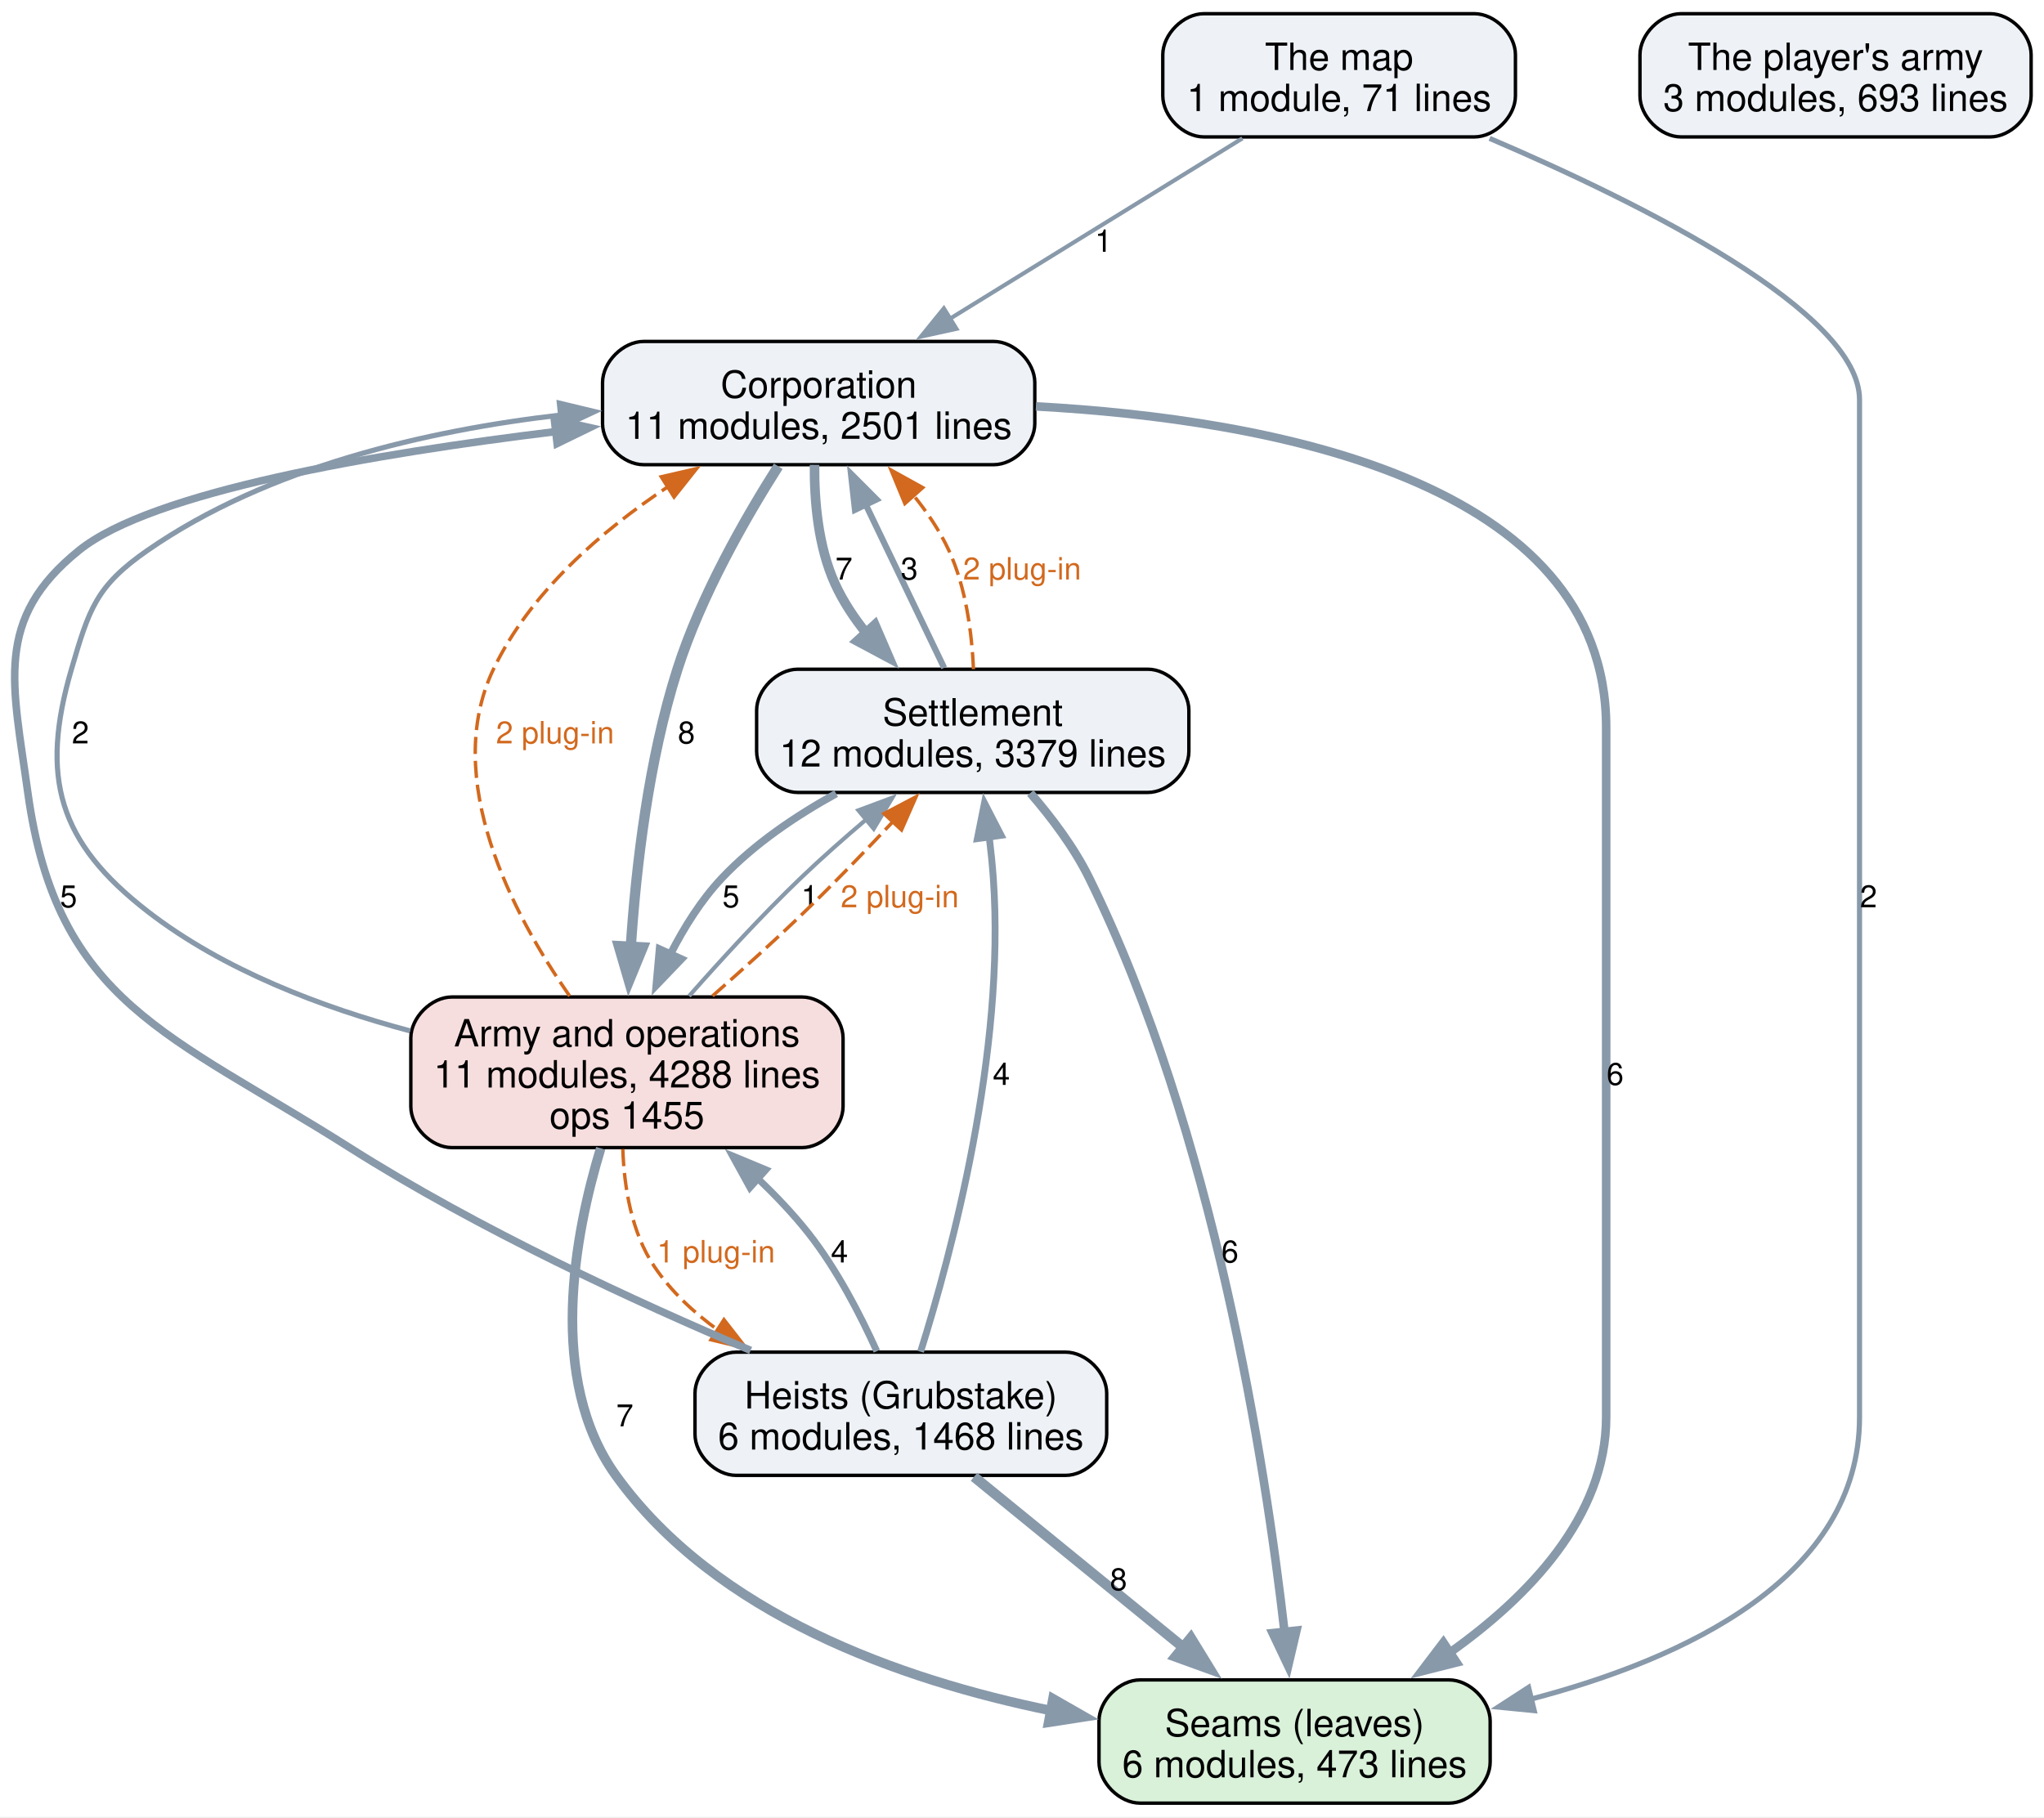
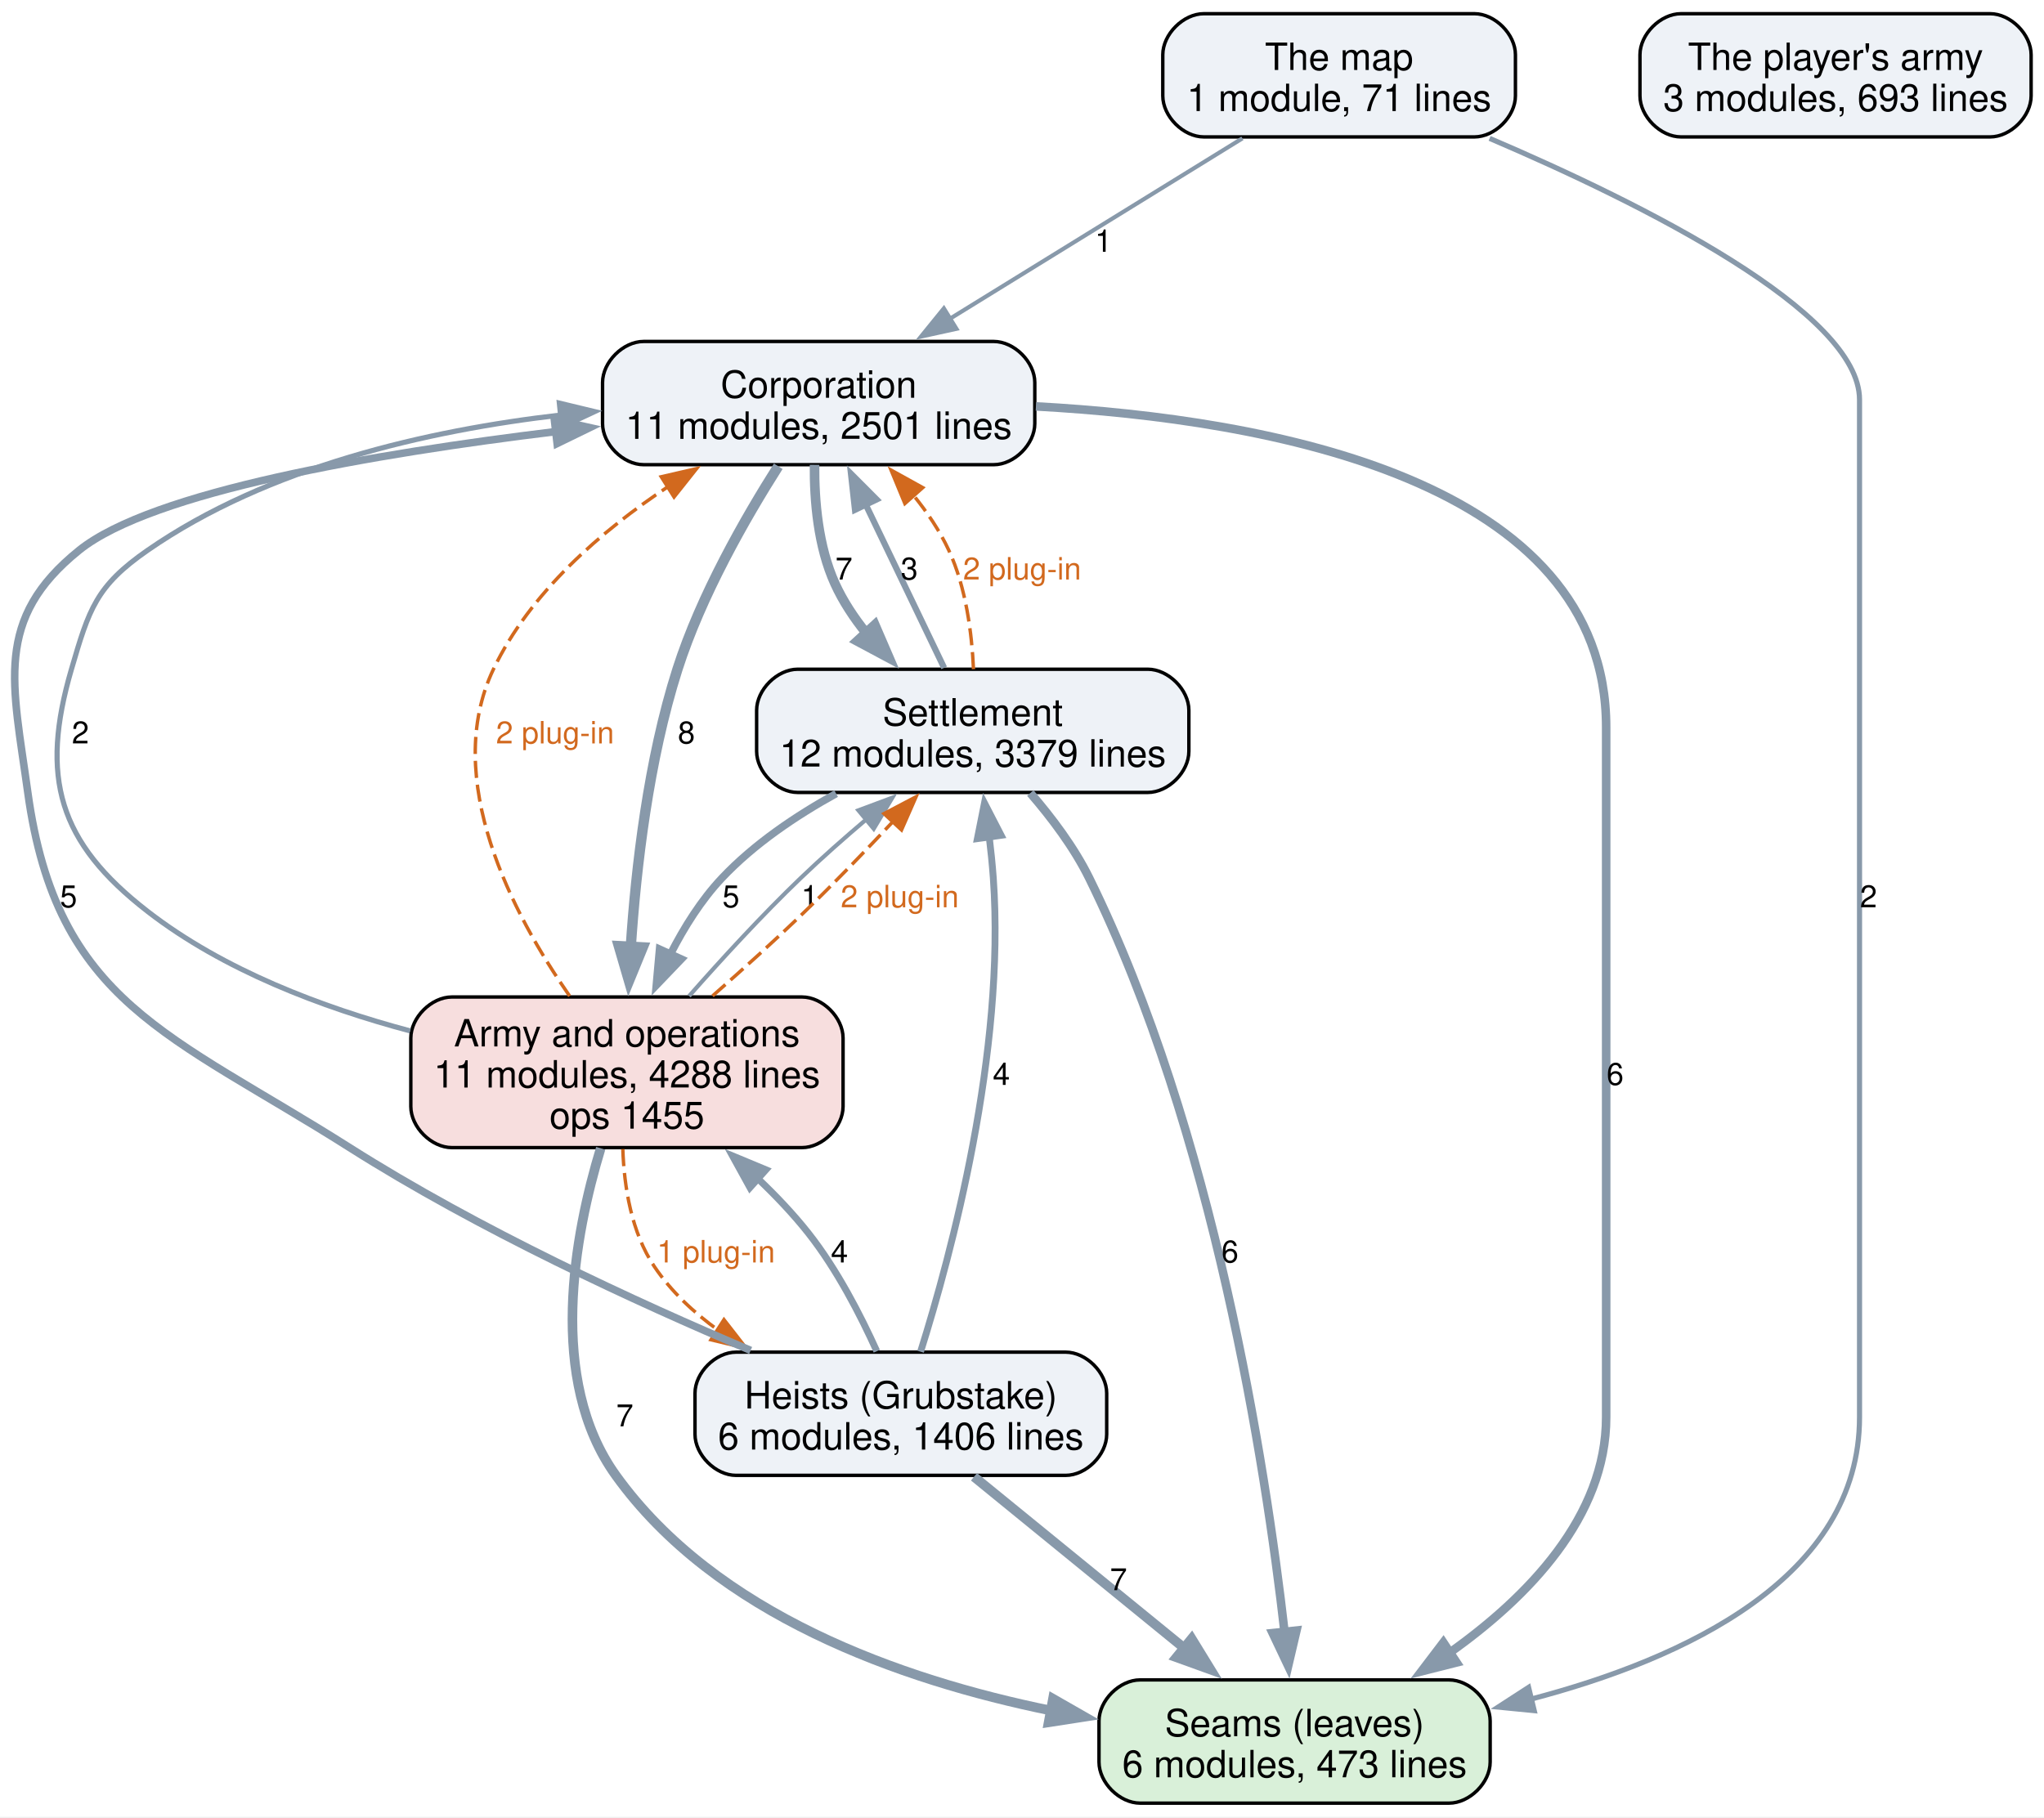
<svg xmlns="http://www.w3.org/2000/svg" width="597pt" height="531pt" viewBox="0.00 0.00 597.00 531.00">
  <g id="graph0" class="graph" transform="scale(1 1) rotate(0) translate(4 526.75)">
    <polygon fill="white" stroke="none" points="-4,4 -4,-526.75 593.24,-526.75 593.24,4 -4,4" />
    <g id="node1" class="node">
      <path fill="#d9f0d9" stroke="black" d="M419.24,-36C419.24,-36 328.99,-36 328.99,-36 322.99,-36 316.99,-30 316.99,-24 316.99,-24 316.99,-12 316.99,-12 316.99,-6 322.99,0 328.99,0 328.99,0 419.24,0 419.24,0 425.24,0 431.24,-6 431.24,-12 431.24,-12 431.24,-24 431.24,-24 431.24,-30 425.24,-36 419.24,-36" />
      <text xml:space="preserve" text-anchor="middle" x="374.12" y="-19.55" font-family="Helvetica,sans-Serif" font-size="11.00">Seams (leaves)</text>
      <text xml:space="preserve" text-anchor="middle" x="374.12" y="-7.55" font-family="Helvetica,sans-Serif" font-size="11.00">6 modules, 473 lines</text>
    </g>
    <g id="node2" class="node">
      <path fill="#eef2f7" stroke="black" d="M286.24,-427C286.24,-427 183.99,-427 183.99,-427 177.99,-427 171.99,-421 171.99,-415 171.99,-415 171.99,-403 171.99,-403 171.99,-397 177.99,-391 183.99,-391 183.99,-391 286.24,-391 286.24,-391 292.24,-391 298.24,-397 298.24,-403 298.24,-403 298.24,-415 298.24,-415 298.24,-421 292.24,-427 286.24,-427" />
      <text xml:space="preserve" text-anchor="middle" x="235.12" y="-410.55" font-family="Helvetica,sans-Serif" font-size="11.00">Corporation</text>
      <text xml:space="preserve" text-anchor="middle" x="235.12" y="-398.55" font-family="Helvetica,sans-Serif" font-size="11.00">11 modules, 2501 lines</text>
    </g>
    <g id="edge5" class="edge">
      <path fill="none" stroke="#8899aa" stroke-width="2.5" d="M298.57,-408.03C366.65,-404.32 465.12,-386.48 465.12,-314.25 465.12,-314.25 465.12,-314.25 465.12,-112.75 465.12,-83.64 442.25,-60.16 419.45,-43.98" />
      <polygon fill="#8899aa" stroke="#8899aa" stroke-width="2.5" points="421.43,-41.09 411.16,-38.5 417.57,-46.93 421.43,-41.09" />
      <text xml:space="preserve" text-anchor="middle" x="467.74" y="-209.82" font-family="Helvetica,sans-Serif" font-size="9.00">6</text>
    </g>
    <g id="node3" class="node">
      <path fill="#eef2f7" stroke="black" d="M331.24,-331.25C331.24,-331.25 228.99,-331.25 228.99,-331.25 222.99,-331.25 216.99,-325.25 216.99,-319.25 216.99,-319.25 216.99,-307.25 216.99,-307.25 216.99,-301.25 222.99,-295.25 228.99,-295.25 228.99,-295.25 331.24,-295.25 331.24,-295.25 337.24,-295.25 343.24,-301.25 343.24,-307.25 343.24,-307.25 343.24,-319.25 343.24,-319.25 343.24,-325.25 337.24,-331.25 331.24,-331.25" />
      <text xml:space="preserve" text-anchor="middle" x="280.12" y="-314.8" font-family="Helvetica,sans-Serif" font-size="11.00">Settlement</text>
      <text xml:space="preserve" text-anchor="middle" x="280.12" y="-302.8" font-family="Helvetica,sans-Serif" font-size="11.00">12 modules, 3379 lines</text>
    </g>
    <g id="edge6" class="edge">
      <path fill="none" stroke="#8899aa" stroke-width="2.8" d="M233.9,-390.96C233.82,-380.51 234.93,-367.09 239.87,-356.25 242.2,-351.12 245.43,-346.24 249.06,-341.73" />
      <polygon fill="#8899aa" stroke="#8899aa" stroke-width="2.8" points="251.51,-344.23 255.71,-334.5 246.37,-339.49 251.51,-344.23" />
      <text xml:space="preserve" text-anchor="middle" x="242.49" y="-357.45" font-family="Helvetica,sans-Serif" font-size="9.00">7</text>
    </g>
    <g id="node4" class="node">
      <path fill="#f7dede" stroke="black" d="M230.24,-235.5C230.24,-235.5 127.99,-235.5 127.99,-235.5 121.99,-235.5 115.99,-229.5 115.99,-223.5 115.99,-223.5 115.99,-203.5 115.99,-203.5 115.99,-197.5 121.99,-191.5 127.99,-191.5 127.99,-191.5 230.24,-191.5 230.24,-191.5 236.24,-191.5 242.24,-197.5 242.24,-203.5 242.24,-203.5 242.24,-223.5 242.24,-223.5 242.24,-229.5 236.24,-235.5 230.24,-235.5" />
      <text xml:space="preserve" text-anchor="middle" x="179.12" y="-221.05" font-family="Helvetica,sans-Serif" font-size="11.00">Army and operations</text>
      <text xml:space="preserve" text-anchor="middle" x="179.12" y="-209.05" font-family="Helvetica,sans-Serif" font-size="11.00">11 modules, 4288 lines</text>
      <text xml:space="preserve" text-anchor="middle" x="179.12" y="-197.05" font-family="Helvetica,sans-Serif" font-size="11.00">ops 1455</text>
    </g>
    <g id="edge4" class="edge">
      <path fill="none" stroke="#8899aa" stroke-width="3" d="M223.31,-390.54C213.75,-375.5 200.78,-352.86 193.87,-331.25 185.4,-304.75 181.76,-273.41 180.22,-249.87" />
      <polygon fill="#8899aa" stroke="#8899aa" stroke-width="3" points="183.73,-250 179.71,-240.2 176.74,-250.37 183.73,-250" />
      <text xml:space="preserve" text-anchor="middle" x="196.49" y="-309.57" font-family="Helvetica,sans-Serif" font-size="9.00">8</text>
    </g>
    <g id="edge13" class="edge">
      <path fill="none" stroke="#8899aa" stroke-width="2.5" d="M296.93,-295.08C303.14,-287.91 309.73,-279.17 314.12,-270.25 350.56,-196.23 365.61,-98.84 371.19,-49.9" />
      <polygon fill="#8899aa" stroke="#8899aa" stroke-width="2.5" points="374.66,-50.42 372.24,-40.11 367.7,-49.68 374.66,-50.42" />
      <text xml:space="preserve" text-anchor="middle" x="355.24" y="-157.95" font-family="Helvetica,sans-Serif" font-size="9.00">6</text>
    </g>
    <g id="edge12" class="edge">
      <path fill="none" stroke="#8899aa" stroke-width="1.8" d="M271.76,-331.65C265.31,-345.11 256.23,-364.01 248.73,-379.63" />
      <polygon fill="#8899aa" stroke="#8899aa" stroke-width="1.8" points="245.72,-377.82 244.55,-388.35 252.03,-380.85 245.72,-377.82" />
      <text xml:space="preserve" text-anchor="middle" x="261.59" y="-357.45" font-family="Helvetica,sans-Serif" font-size="9.00">3</text>
    </g>
    <g id="edge19" class="edge">
      <path fill="none" stroke="#d2691e" stroke-dasharray="5,2" d="M280.33,-331.27C279.86,-341.73 278.16,-355.15 273.12,-366 270.48,-371.69 266.79,-377.14 262.75,-382.13" />
      <polygon fill="#d2691e" stroke="#d2691e" points="260.29,-379.64 256.25,-389.43 265.51,-384.3 260.29,-379.64" />
      <text xml:space="preserve" text-anchor="middle" x="294.53" y="-357.45" font-family="Helvetica,sans-Serif" font-size="9.00" fill="#d2691e">2 plug-in</text>
    </g>
    <g id="edge11" class="edge">
      <path fill="none" stroke="#8899aa" stroke-width="2.2" d="M240.22,-294.92C228.44,-288.42 216.22,-280.17 206.87,-270.25 200.83,-263.85 195.83,-255.88 191.81,-248" />
      <polygon fill="#8899aa" stroke="#8899aa" stroke-width="2.2" points="195.02,-246.58 187.69,-238.93 188.64,-249.48 195.02,-246.58" />
      <text xml:space="preserve" text-anchor="middle" x="209.49" y="-261.7" font-family="Helvetica,sans-Serif" font-size="9.00">5</text>
    </g>
    <g id="edge2" class="edge">
      <path fill="none" stroke="#8899aa" stroke-width="2.8" d="M171.45,-191.3C163.78,-166.04 155.75,-123.74 175.87,-95.75 205.02,-55.19 258.77,-36.06 302.95,-27.04" />
      <polygon fill="#8899aa" stroke="#8899aa" stroke-width="2.8" points="303.55,-30.49 312.75,-25.23 302.28,-23.61 303.55,-30.49" />
      <text xml:space="preserve" text-anchor="middle" x="178.49" y="-110.08" font-family="Helvetica,sans-Serif" font-size="9.00">7</text>
    </g>
    <g id="edge1" class="edge">
      <path fill="none" stroke="#8899aa" stroke-width="1.5" d="M115.8,-225.59C90.07,-232.44 61.26,-243.34 39.12,-260.5 13.06,-280.69 7.61,-299.61 16.87,-331.25 22.02,-348.85 24.05,-355.55 39.12,-366 74.29,-390.38 120.9,-401.03 159.85,-405.52" />
      <polygon fill="#8899aa" stroke="#8899aa" stroke-width="1.5" points="159.37,-408.99 169.67,-406.51 160.08,-402.02 159.37,-408.99" />
      <text xml:space="preserve" text-anchor="middle" x="19.49" y="-309.57" font-family="Helvetica,sans-Serif" font-size="9.00">2</text>
    </g>
    <g id="edge16" class="edge">
      <path fill="none" stroke="#d2691e" stroke-dasharray="5,2" d="M162.38,-235.77C145.76,-259.65 124.83,-299.24 140.12,-331.25 150.83,-353.67 171.64,-371.65 191.07,-384.55" />
      <polygon fill="#d2691e" stroke="#d2691e" points="189.13,-387.47 199.46,-389.85 192.87,-381.55 189.13,-387.47" />
      <text xml:space="preserve" text-anchor="middle" x="158.12" y="-309.57" font-family="Helvetica,sans-Serif" font-size="9.00" fill="#d2691e">2 plug-in</text>
    </g>
    <g id="edge3" class="edge">
      <path fill="none" stroke="#8899aa" stroke-width="1.2" d="M197.27,-235.78C206.67,-246.45 218.53,-259.38 229.87,-270.25 235.96,-276.09 242.75,-282.08 249.31,-287.63" />
      <polygon fill="#8899aa" stroke="#8899aa" stroke-width="1.2" points="246.72,-290.03 256.64,-293.73 251.19,-284.64 246.72,-290.03" />
      <text xml:space="preserve" text-anchor="middle" x="232.49" y="-261.7" font-family="Helvetica,sans-Serif" font-size="9.00">1</text>
    </g>
    <g id="edge18" class="edge">
      <path fill="none" stroke="#d2691e" stroke-dasharray="5,2" d="M204.12,-235.82C212.82,-243.45 222.54,-252.21 231.12,-260.5 239.79,-268.88 248.97,-278.39 257,-286.94" />
      <polygon fill="#d2691e" stroke="#d2691e" points="254.19,-289.06 263.57,-294 259.31,-284.29 254.19,-289.06" />
      <text xml:space="preserve" text-anchor="middle" x="258.8" y="-261.7" font-family="Helvetica,sans-Serif" font-size="9.00" fill="#d2691e">2 plug-in</text>
    </g>
    <g id="node5" class="node">
      <path fill="#eef2f7" stroke="black" d="M307.24,-131.75C307.24,-131.75 210.99,-131.75 210.99,-131.75 204.99,-131.75 198.99,-125.75 198.99,-119.75 198.99,-119.75 198.99,-107.75 198.99,-107.75 198.99,-101.75 204.99,-95.75 210.99,-95.75 210.99,-95.75 307.24,-95.75 307.24,-95.75 313.24,-95.75 319.24,-101.75 319.24,-107.75 319.24,-107.75 319.24,-119.75 319.24,-119.75 319.24,-125.75 313.24,-131.75 307.24,-131.75" />
      <text xml:space="preserve" text-anchor="middle" x="259.12" y="-115.3" font-family="Helvetica,sans-Serif" font-size="11.00">Heists (Grubstake)</text>
-       <text xml:space="preserve" text-anchor="middle" x="259.12" y="-103.3" font-family="Helvetica,sans-Serif" font-size="11.00">6 modules, 1468 lines</text>
+       <text xml:space="preserve" text-anchor="middle" x="259.12" y="-103.3" font-family="Helvetica,sans-Serif" font-size="11.00">6 modules, 1406 lines</text>
    </g>
    <g id="edge17" class="edge">
      <path fill="none" stroke="#d2691e" stroke-dasharray="5,2" d="M177.91,-191.07C178.29,-179.99 180.4,-166.73 187.12,-156.75 192.01,-149.49 198.6,-143.32 205.83,-138.12" />
      <polygon fill="#d2691e" stroke="#d2691e" points="207.45,-141.24 213.96,-132.88 203.66,-135.36 207.45,-141.24" />
      <text xml:space="preserve" text-anchor="middle" x="205.12" y="-157.95" font-family="Helvetica,sans-Serif" font-size="9.00" fill="#d2691e">1 plug-in</text>
    </g>
    <g id="edge9" class="edge">
-       <path fill="none" stroke="#8899aa" stroke-width="3" d="M280.48,-95.34C297.66,-81.33 322.09,-61.41 341.69,-45.43" />
-       <polygon fill="#8899aa" stroke="#8899aa" stroke-width="3" points="343.81,-48.22 349.35,-39.19 339.39,-42.8 343.81,-48.22" />
-       <text xml:space="preserve" text-anchor="middle" x="322.69" y="-62.2" font-family="Helvetica,sans-Serif" font-size="9.00">8</text>
+       <path fill="none" stroke="#8899aa" stroke-width="2.8" d="M280.48,-95.34C297.75,-81.26 322.32,-61.22 341.97,-45.21" />
+       <polygon fill="#8899aa" stroke="#8899aa" stroke-width="2.8" points="344.05,-48.03 349.59,-39 339.62,-42.6 344.05,-48.03" />
+       <text xml:space="preserve" text-anchor="middle" x="322.69" y="-62.2" font-family="Helvetica,sans-Serif" font-size="9.00">7</text>
    </g>
    <g id="edge8" class="edge">
      <path fill="none" stroke="#8899aa" stroke-width="2.2" d="M215.25,-132.25C182,-146.31 135.76,-167.61 98.12,-191.5 45.58,-224.84 12.6,-233.61 4.12,-295.25 -0.26,-327.09 -5.92,-345.85 19.12,-366 40.38,-383.11 105.2,-394.21 158.33,-400.67" />
      <polygon fill="#8899aa" stroke="#8899aa" stroke-width="2.2" points="157.91,-404.14 168.25,-401.83 158.72,-397.19 157.91,-404.14" />
      <text xml:space="preserve" text-anchor="middle" x="16.02" y="-261.7" font-family="Helvetica,sans-Serif" font-size="9.00">5</text>
    </g>
    <g id="edge10" class="edge">
      <path fill="none" stroke="#8899aa" stroke-width="2" d="M264.88,-131.87C273.84,-160.36 289.73,-219.41 286.12,-270.25 285.83,-274.24 285.4,-278.42 284.9,-282.54" />
      <polygon fill="#8899aa" stroke="#8899aa" stroke-width="2" points="281.47,-281.76 283.54,-292.15 288.4,-282.73 281.47,-281.76" />
      <text xml:space="preserve" text-anchor="middle" x="288.47" y="-209.82" font-family="Helvetica,sans-Serif" font-size="9.00">4</text>
    </g>
    <g id="edge7" class="edge">
      <path fill="none" stroke="#8899aa" stroke-width="2" d="M252.09,-132.02C247.33,-142.57 240.41,-156 232.12,-166.5 227.73,-172.06 222.6,-177.46 217.29,-182.5" />
      <polygon fill="#8899aa" stroke="#8899aa" stroke-width="2" points="215.04,-179.82 209.93,-189.1 219.71,-185.03 215.04,-179.82" />
      <text xml:space="preserve" text-anchor="middle" x="241.18" y="-157.95" font-family="Helvetica,sans-Serif" font-size="9.00">4</text>
    </g>
    <g id="node6" class="node">
      <path fill="#eef2f7" stroke="black" d="M426.62,-522.75C426.62,-522.75 347.62,-522.75 347.62,-522.75 341.62,-522.75 335.62,-516.75 335.62,-510.75 335.62,-510.75 335.62,-498.75 335.62,-498.75 335.62,-492.75 341.62,-486.75 347.62,-486.75 347.62,-486.75 426.62,-486.75 426.62,-486.75 432.62,-486.75 438.62,-492.75 438.62,-498.75 438.62,-498.75 438.62,-510.75 438.62,-510.75 438.62,-516.75 432.62,-522.75 426.62,-522.75" />
      <text xml:space="preserve" text-anchor="middle" x="387.12" y="-506.3" font-family="Helvetica,sans-Serif" font-size="11.00">The map</text>
      <text xml:space="preserve" text-anchor="middle" x="387.12" y="-494.3" font-family="Helvetica,sans-Serif" font-size="11.00">1 module, 71 lines</text>
    </g>
    <g id="edge15" class="edge">
      <path fill="none" stroke="#8899aa" stroke-width="1.5" d="M431.08,-486.33C475.97,-467.13 539.12,-435.58 539.12,-410 539.12,-410 539.12,-410 539.12,-112.75 539.12,-65.92 488.26,-42.19 443.01,-30.35" />
      <polygon fill="#8899aa" stroke="#8899aa" stroke-width="1.5" points="444.11,-27.02 433.57,-28.06 442.46,-33.82 444.11,-27.02" />
      <text xml:space="preserve" text-anchor="middle" x="541.74" y="-261.7" font-family="Helvetica,sans-Serif" font-size="9.00">2</text>
    </g>
    <g id="edge14" class="edge">
      <path fill="none" stroke="#8899aa" stroke-width="1.2" d="M358.88,-486.34C334.75,-471.45 299.81,-449.9 273.21,-433.49" />
      <polygon fill="#8899aa" stroke="#8899aa" stroke-width="1.2" points="275.35,-430.7 265,-428.43 271.68,-436.66 275.35,-430.7" />
      <text xml:space="preserve" text-anchor="middle" x="318.3" y="-453.2" font-family="Helvetica,sans-Serif" font-size="9.00">1</text>
    </g>
    <g id="node7" class="node">
      <path fill="#eef2f7" stroke="black" d="M577.24,-522.75C577.24,-522.75 486.99,-522.75 486.99,-522.75 480.99,-522.75 474.99,-516.75 474.99,-510.75 474.99,-510.75 474.99,-498.75 474.99,-498.75 474.99,-492.75 480.99,-486.75 486.99,-486.75 486.99,-486.75 577.24,-486.75 577.24,-486.75 583.24,-486.75 589.24,-492.75 589.24,-498.75 589.24,-498.75 589.24,-510.75 589.24,-510.75 589.24,-516.75 583.24,-522.75 577.24,-522.75" />
      <text xml:space="preserve" text-anchor="middle" x="532.12" y="-506.3" font-family="Helvetica,sans-Serif" font-size="11.00">The player's army</text>
      <text xml:space="preserve" text-anchor="middle" x="532.12" y="-494.3" font-family="Helvetica,sans-Serif" font-size="11.00">3 modules, 693 lines</text>
    </g>
  </g>
</svg>
